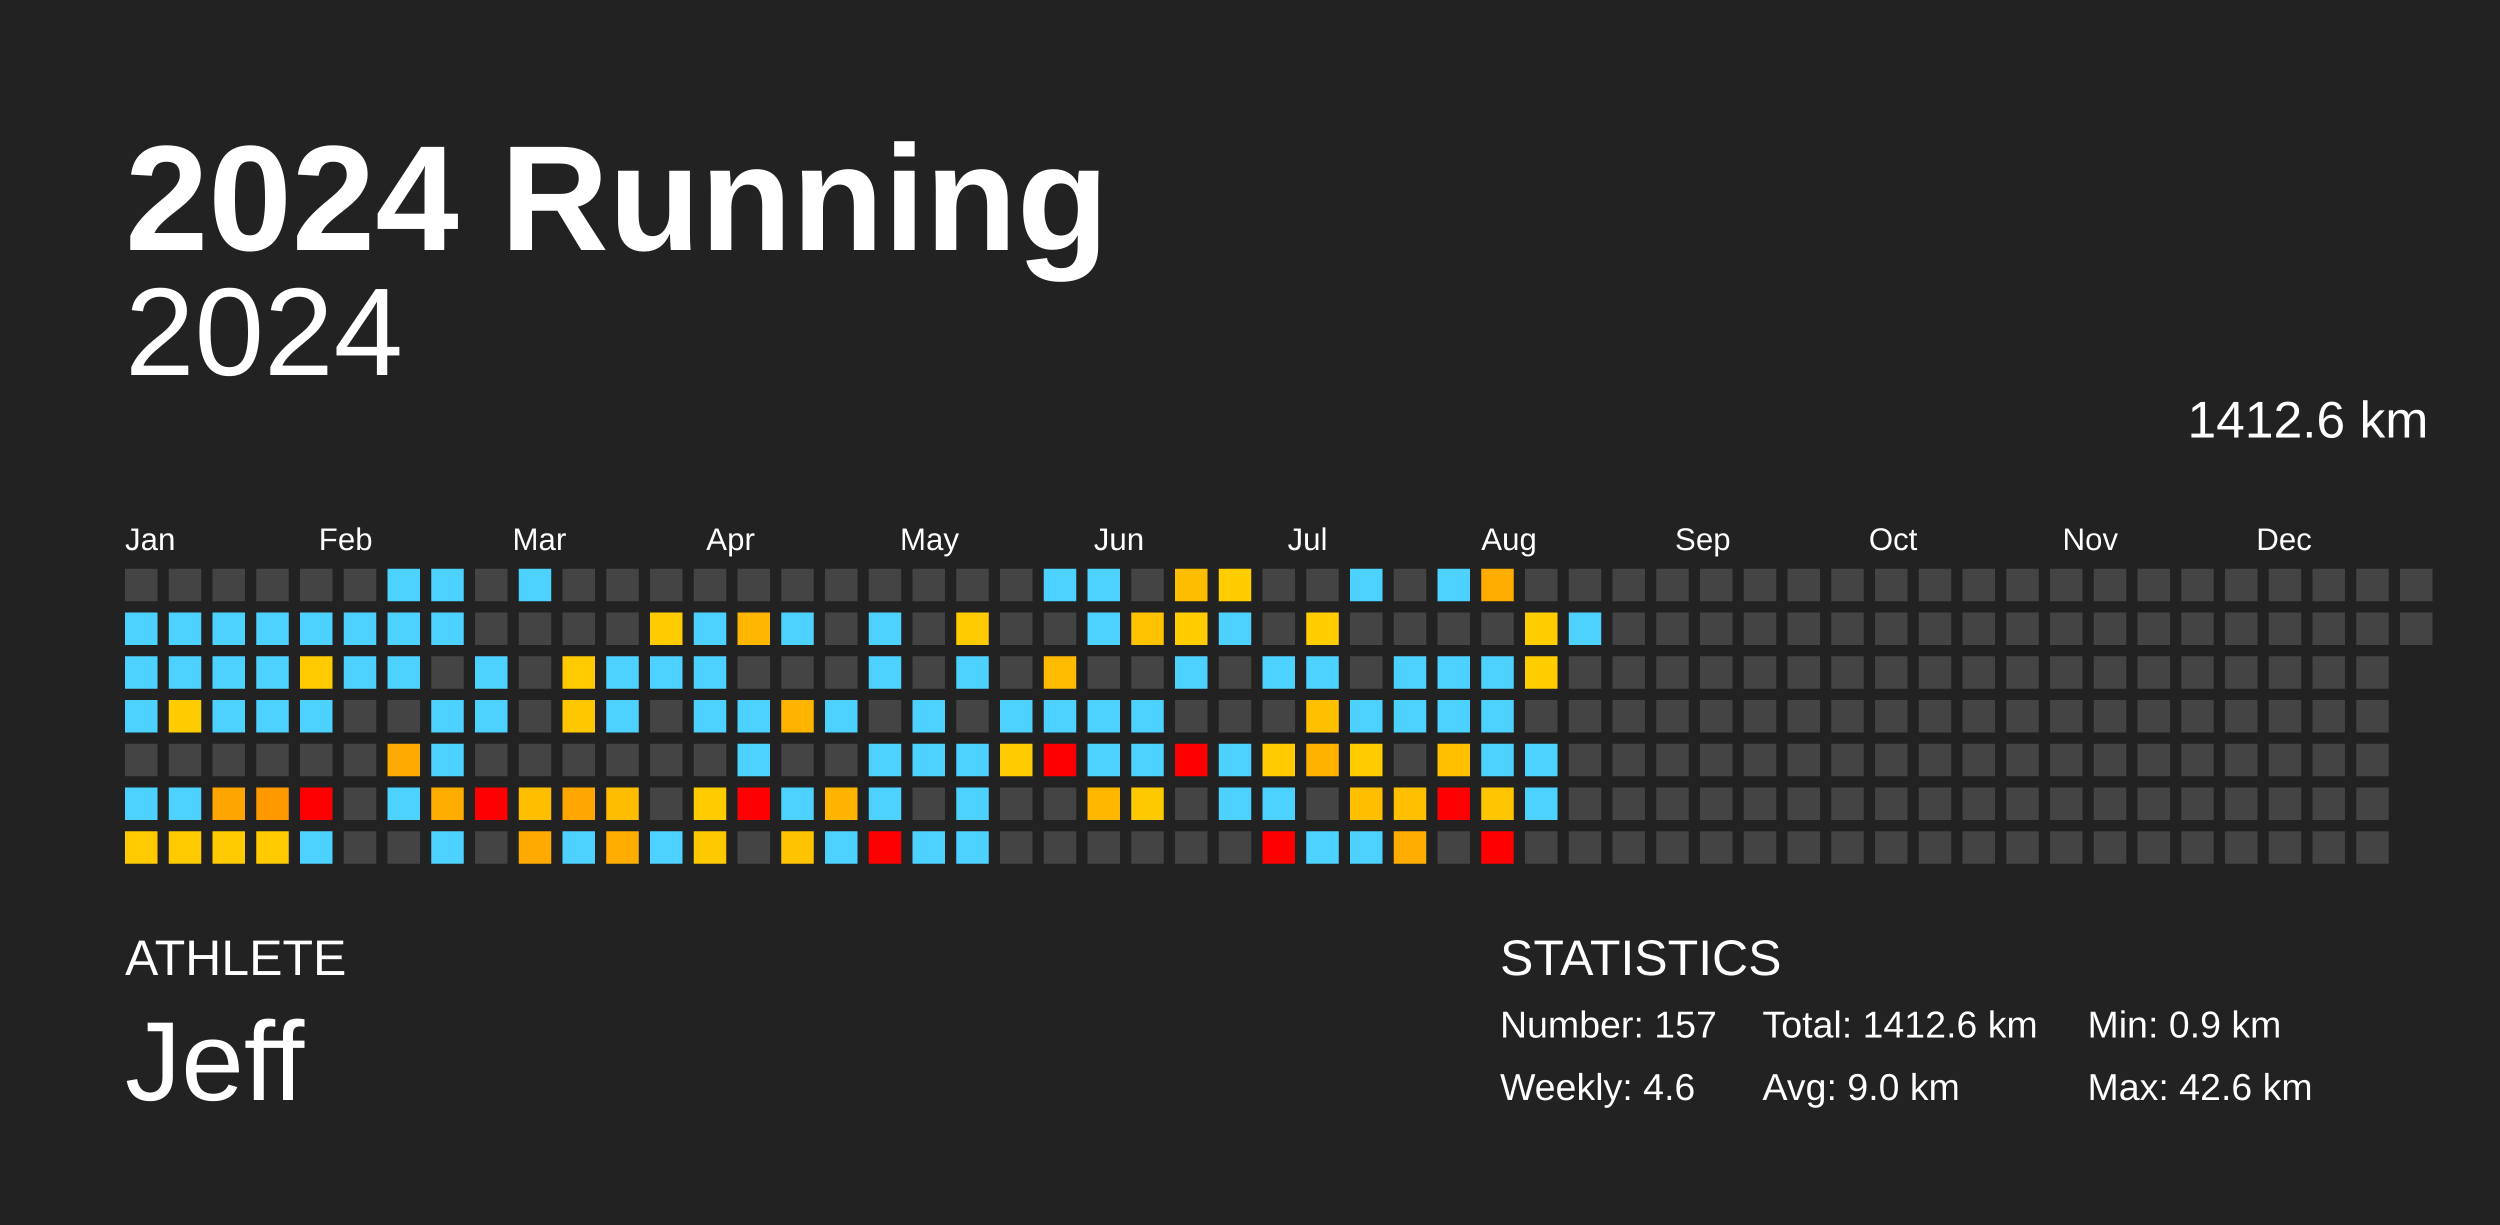
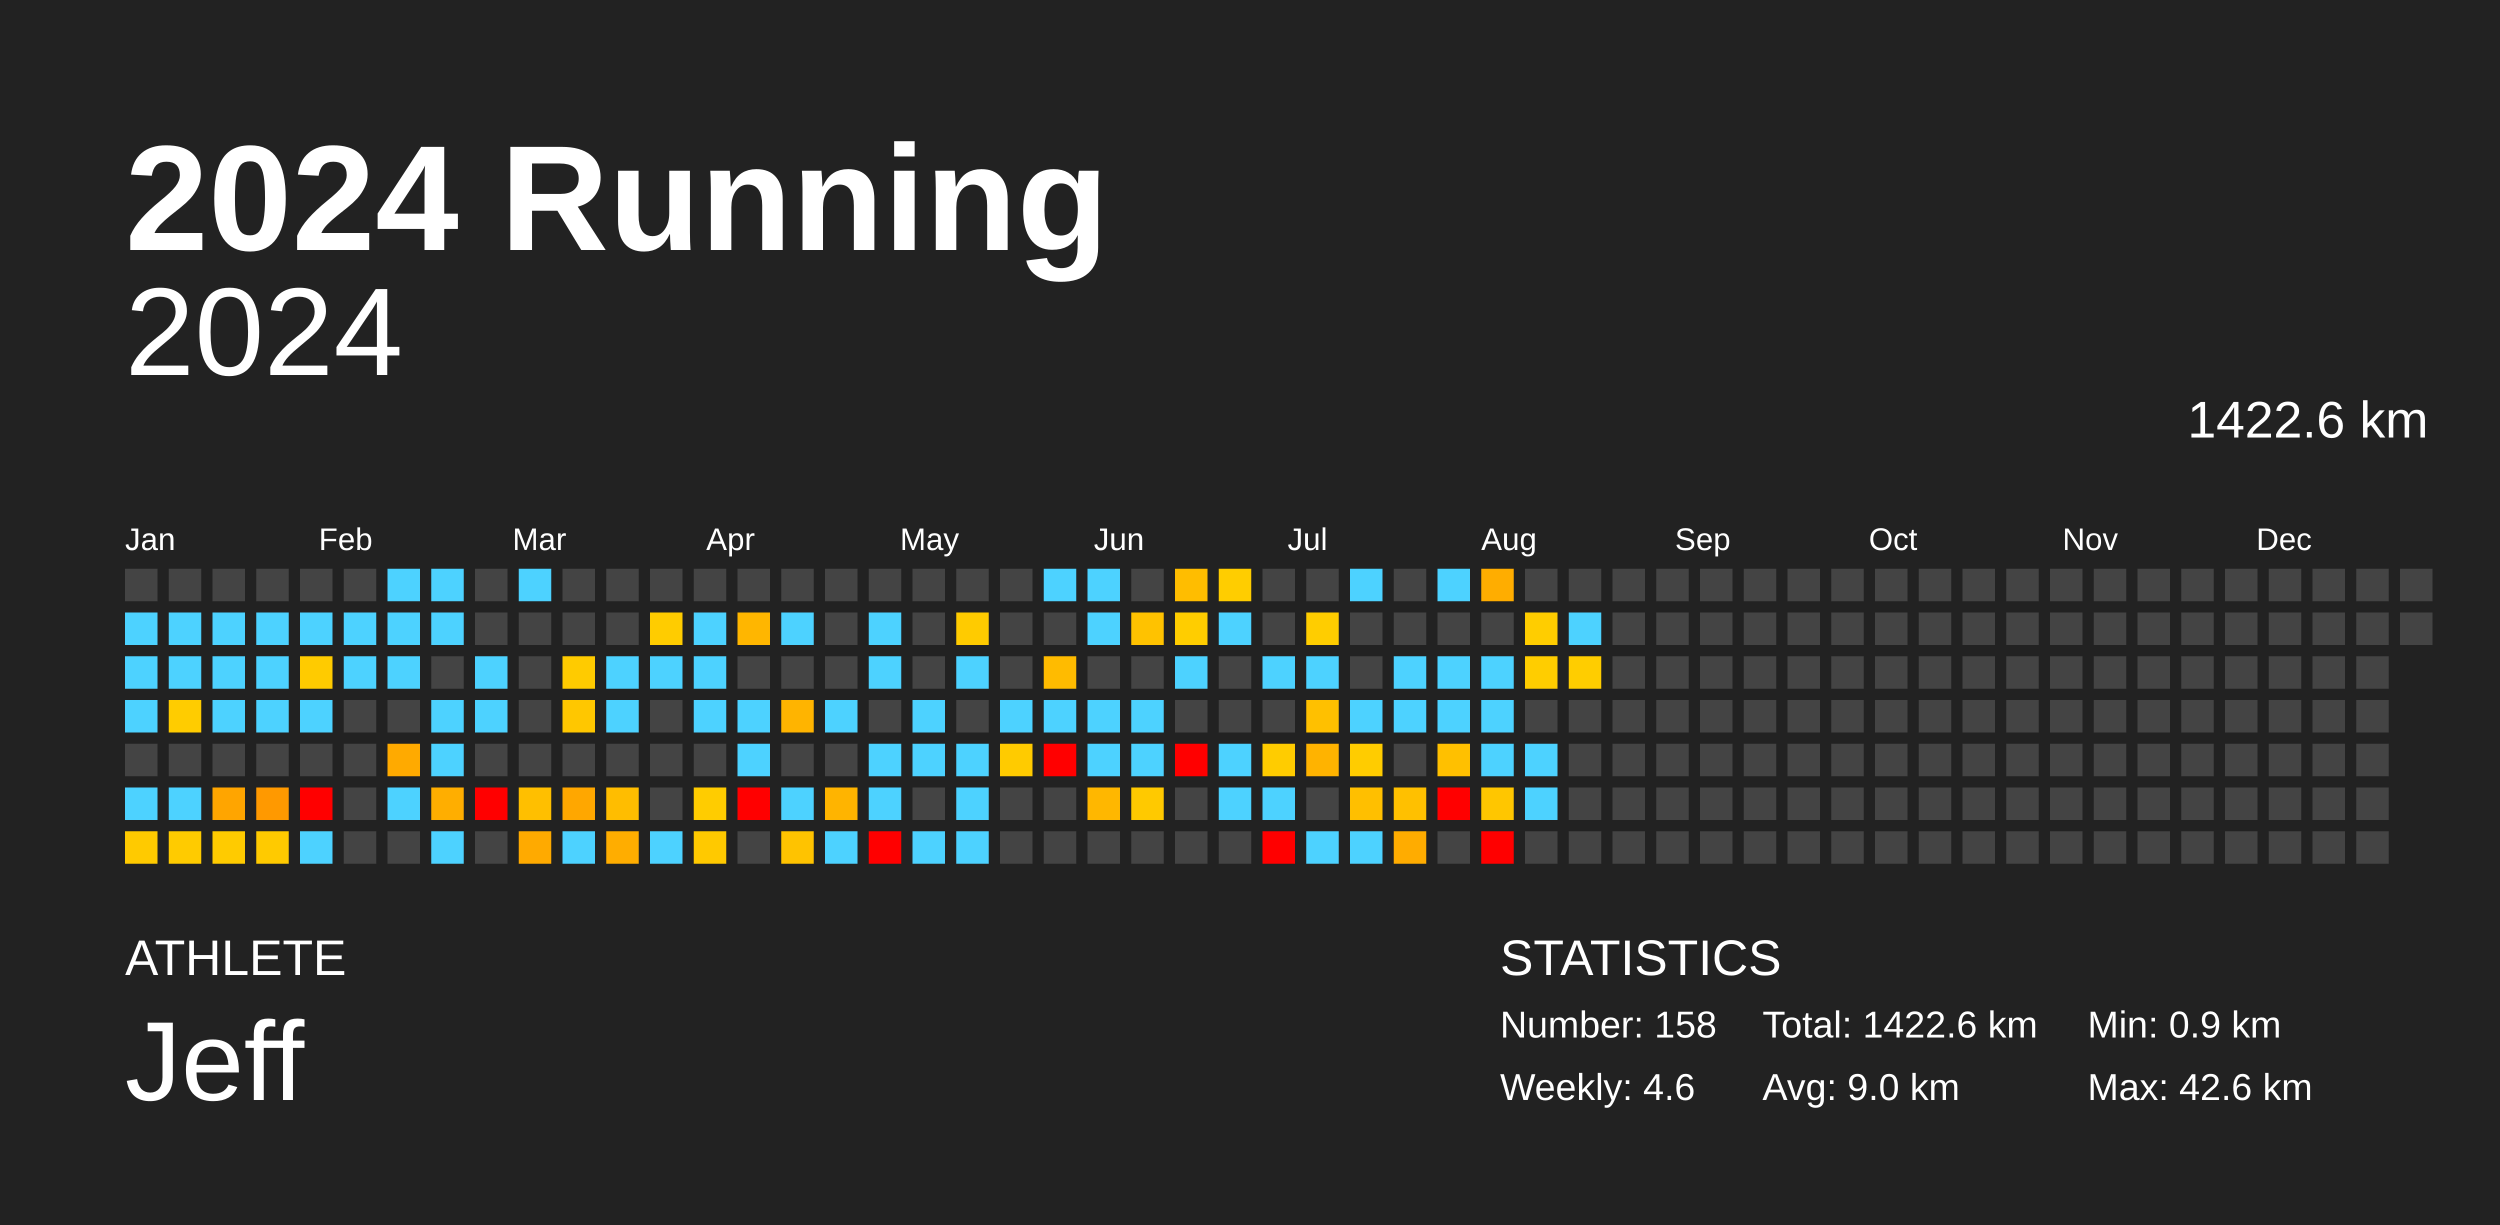
<svg xmlns="http://www.w3.org/2000/svg" baseProfile="full" height="98mm" version="1.1" viewBox="0,0,200,98" width="200mm">
  <defs />
  <rect fill="#222222" height="98" width="200" x="0" y="0" />
  <text fill="#FFFFFF" style="font-size:12px; font-family:Arial; font-weight:bold;" x="10" y="20">2024 Running</text>
  <text fill="#FFFFFF" style="font-size:4px; font-family:Arial" x="10" y="78">ATHLETE</text>
  <text fill="#FFFFFF" style="font-size:9px; font-family:Arial" x="10" y="88">Jeff</text>
  <text fill="#FFFFFF" style="font-size:4px; font-family:Arial" x="120" y="78">STATISTICS</text>
-   <text fill="#FFFFFF" style="font-size:3px; font-family:Arial" x="120" y="83">Number: 157</text>
+   <text fill="#FFFFFF" style="font-size:3px; font-family:Arial" x="120" y="83">Number: 158</text>
  <text fill="#FFFFFF" style="font-size:3px; font-family:Arial" x="120" y="88">Weekly: 4.6</text>
-   <text fill="#FFFFFF" style="font-size:3px; font-family:Arial" x="141" y="83">Total: 1412.6 km</text>
+   <text fill="#FFFFFF" style="font-size:3px; font-family:Arial" x="141" y="83">Total: 1422.6 km</text>
  <text fill="#FFFFFF" style="font-size:3px; font-family:Arial" x="141" y="88">Avg: 9.0 km</text>
  <text fill="#FFFFFF" style="font-size:3px; font-family:Arial" x="167" y="83">Min: 0.9 km</text>
  <text fill="#FFFFFF" style="font-size:3px; font-family:Arial" x="167" y="88">Max: 42.6 km</text>
  <text alignment-baseline="hanging" fill="#FFFFFF" style="font-size:10.0px; font-family:Arial;" x="10" y="30">2024</text>
-   <text alignment-baseline="hanging" fill="#FFFFFF" style="font-size:4.125px; font-family:Arial;" x="175" y="35">1412.6 km</text>
+   <text alignment-baseline="hanging" fill="#FFFFFF" style="font-size:4.125px; font-family:Arial;" x="175" y="35">1422.6 km</text>
  <text fill="#FFFFFF" style="font-size:2.5px; font-family:Arial" x="10.0" y="44">Jan</text>
  <text fill="#FFFFFF" style="font-size:2.5px; font-family:Arial" x="25.5" y="44">Feb</text>
  <text fill="#FFFFFF" style="font-size:2.5px; font-family:Arial" x="41.0" y="44">Mar</text>
  <text fill="#FFFFFF" style="font-size:2.5px; font-family:Arial" x="56.5" y="44">Apr</text>
  <text fill="#FFFFFF" style="font-size:2.5px; font-family:Arial" x="72.0" y="44">May</text>
  <text fill="#FFFFFF" style="font-size:2.5px; font-family:Arial" x="87.5" y="44">Jun</text>
  <text fill="#FFFFFF" style="font-size:2.5px; font-family:Arial" x="103.0" y="44">Jul</text>
  <text fill="#FFFFFF" style="font-size:2.5px; font-family:Arial" x="118.5" y="44">Aug</text>
  <text fill="#FFFFFF" style="font-size:2.5px; font-family:Arial" x="134.0" y="44">Sep</text>
  <text fill="#FFFFFF" style="font-size:2.5px; font-family:Arial" x="149.5" y="44">Oct</text>
  <text fill="#FFFFFF" style="font-size:2.5px; font-family:Arial" x="165.0" y="44">Nov</text>
  <text fill="#FFFFFF" style="font-size:2.5px; font-family:Arial" x="180.5" y="44">Dec</text>
  <rect fill="#444444" height="2.6" width="2.6" x="10.0" y="45.5" />
  <rect fill="#4dd2ff" height="2.6" width="2.6" x="10.0" y="49.0" />
  <rect fill="#4dd2ff" height="2.6" width="2.6" x="10.0" y="52.5" />
  <rect fill="#4dd2ff" height="2.6" width="2.6" x="10.0" y="56.0" />
  <rect fill="#444444" height="2.6" width="2.6" x="10.0" y="59.5" />
  <rect fill="#4dd2ff" height="2.6" width="2.6" x="10.0" y="63.0" />
  <rect fill="#ffca00" height="2.6" width="2.6" x="10.0" y="66.5" />
  <rect fill="#444444" height="2.6" width="2.6" x="13.5" y="45.5" />
  <rect fill="#4dd2ff" height="2.6" width="2.6" x="13.5" y="49.0" />
  <rect fill="#4dd2ff" height="2.6" width="2.6" x="13.5" y="52.5" />
  <rect fill="#ffcc00" height="2.6" width="2.6" x="13.5" y="56.0" />
  <rect fill="#444444" height="2.6" width="2.6" x="13.5" y="59.5" />
  <rect fill="#4dd2ff" height="2.6" width="2.6" x="13.5" y="63.0" />
  <rect fill="#ffcb00" height="2.6" width="2.6" x="13.5" y="66.5" />
  <rect fill="#444444" height="2.6" width="2.6" x="17.0" y="45.5" />
  <rect fill="#4dd2ff" height="2.6" width="2.6" x="17.0" y="49.0" />
  <rect fill="#4dd2ff" height="2.6" width="2.6" x="17.0" y="52.5" />
  <rect fill="#4dd2ff" height="2.6" width="2.6" x="17.0" y="56.0" />
  <rect fill="#444444" height="2.6" width="2.6" x="17.0" y="59.5" />
  <rect fill="#ffa500" height="2.6" width="2.6" x="17.0" y="63.0" />
  <rect fill="#ffcb00" height="2.6" width="2.6" x="17.0" y="66.5" />
  <rect fill="#444444" height="2.6" width="2.6" x="20.5" y="45.5" />
  <rect fill="#4dd2ff" height="2.6" width="2.6" x="20.5" y="49.0" />
  <rect fill="#4dd2ff" height="2.6" width="2.6" x="20.5" y="52.5" />
  <rect fill="#4dd2ff" height="2.6" width="2.6" x="20.5" y="56.0" />
  <rect fill="#444444" height="2.6" width="2.6" x="20.5" y="59.5" />
  <rect fill="#ff9900" height="2.6" width="2.6" x="20.5" y="63.0" />
  <rect fill="#ffca00" height="2.6" width="2.6" x="20.5" y="66.5" />
  <rect fill="#444444" height="2.6" width="2.6" x="24.0" y="45.5" />
  <rect fill="#4dd2ff" height="2.6" width="2.6" x="24.0" y="49.0" />
  <rect fill="#ffcb00" height="2.6" width="2.6" x="24.0" y="52.5" />
  <rect fill="#4dd2ff" height="2.6" width="2.6" x="24.0" y="56.0" />
  <rect fill="#444444" height="2.6" width="2.6" x="24.0" y="59.5" />
  <rect fill="red" height="2.6" width="2.6" x="24.0" y="63.0" />
  <rect fill="#4dd2ff" height="2.6" width="2.6" x="24.0" y="66.5" />
  <rect fill="#444444" height="2.6" width="2.6" x="27.5" y="45.5" />
  <rect fill="#4dd2ff" height="2.6" width="2.6" x="27.5" y="49.0" />
  <rect fill="#4dd2ff" height="2.6" width="2.6" x="27.5" y="52.5" />
  <rect fill="#444444" height="2.6" width="2.6" x="27.5" y="56.0" />
  <rect fill="#444444" height="2.6" width="2.6" x="27.5" y="59.5" />
  <rect fill="#444444" height="2.6" width="2.6" x="27.5" y="63.0" />
  <rect fill="#444444" height="2.6" width="2.6" x="27.5" y="66.5" />
  <rect fill="#4dd2ff" height="2.6" width="2.6" x="31.0" y="45.5" />
  <rect fill="#4dd2ff" height="2.6" width="2.6" x="31.0" y="49.0" />
  <rect fill="#4dd2ff" height="2.6" width="2.6" x="31.0" y="52.5" />
  <rect fill="#444444" height="2.6" width="2.6" x="31.0" y="56.0" />
  <rect fill="#ffaa00" height="2.6" width="2.6" x="31.0" y="59.5" />
  <rect fill="#4dd2ff" height="2.6" width="2.6" x="31.0" y="63.0" />
  <rect fill="#444444" height="2.6" width="2.6" x="31.0" y="66.5" />
  <rect fill="#4dd2ff" height="2.6" width="2.6" x="34.5" y="45.5" />
  <rect fill="#4dd2ff" height="2.6" width="2.6" x="34.5" y="49.0" />
  <rect fill="#444444" height="2.6" width="2.6" x="34.5" y="52.5" />
  <rect fill="#4dd2ff" height="2.6" width="2.6" x="34.5" y="56.0" />
  <rect fill="#4dd2ff" height="2.6" width="2.6" x="34.5" y="59.5" />
  <rect fill="#ffae00" height="2.6" width="2.6" x="34.5" y="63.0" />
  <rect fill="#4dd2ff" height="2.6" width="2.6" x="34.5" y="66.5" />
  <rect fill="#444444" height="2.6" width="2.6" x="38.0" y="45.5" />
  <rect fill="#444444" height="2.6" width="2.6" x="38.0" y="49.0" />
  <rect fill="#4dd2ff" height="2.6" width="2.6" x="38.0" y="52.5" />
  <rect fill="#4dd2ff" height="2.6" width="2.6" x="38.0" y="56.0" />
  <rect fill="#444444" height="2.6" width="2.6" x="38.0" y="59.5" />
  <rect fill="red" height="2.6" width="2.6" x="38.0" y="63.0" />
  <rect fill="#444444" height="2.6" width="2.6" x="38.0" y="66.5" />
  <rect fill="#4dd2ff" height="2.6" width="2.6" x="41.5" y="45.5" />
  <rect fill="#444444" height="2.6" width="2.6" x="41.5" y="49.0" />
  <rect fill="#444444" height="2.6" width="2.6" x="41.5" y="52.5" />
  <rect fill="#444444" height="2.6" width="2.6" x="41.5" y="56.0" />
  <rect fill="#444444" height="2.6" width="2.6" x="41.5" y="59.5" />
  <rect fill="#ffbf00" height="2.6" width="2.6" x="41.5" y="63.0" />
  <rect fill="#ffaa00" height="2.6" width="2.6" x="41.5" y="66.5" />
  <rect fill="#444444" height="2.6" width="2.6" x="45.0" y="45.5" />
  <rect fill="#444444" height="2.6" width="2.6" x="45.0" y="49.0" />
  <rect fill="#ffcb00" height="2.6" width="2.6" x="45.0" y="52.5" />
  <rect fill="#ffc700" height="2.6" width="2.6" x="45.0" y="56.0" />
  <rect fill="#444444" height="2.6" width="2.6" x="45.0" y="59.5" />
  <rect fill="#ffa700" height="2.6" width="2.6" x="45.0" y="63.0" />
  <rect fill="#4dd2ff" height="2.6" width="2.6" x="45.0" y="66.5" />
  <rect fill="#444444" height="2.6" width="2.6" x="48.5" y="45.5" />
  <rect fill="#444444" height="2.6" width="2.6" x="48.5" y="49.0" />
  <rect fill="#4dd2ff" height="2.6" width="2.6" x="48.5" y="52.5" />
  <rect fill="#4dd2ff" height="2.6" width="2.6" x="48.5" y="56.0" />
  <rect fill="#444444" height="2.6" width="2.6" x="48.5" y="59.5" />
  <rect fill="#ffbd00" height="2.6" width="2.6" x="48.5" y="63.0" />
  <rect fill="#ffad00" height="2.6" width="2.6" x="48.5" y="66.5" />
  <rect fill="#444444" height="2.6" width="2.6" x="52.0" y="45.5" />
  <rect fill="#ffcc00" height="2.6" width="2.6" x="52.0" y="49.0" />
  <rect fill="#4dd2ff" height="2.6" width="2.6" x="52.0" y="52.5" />
  <rect fill="#444444" height="2.6" width="2.6" x="52.0" y="56.0" />
  <rect fill="#444444" height="2.6" width="2.6" x="52.0" y="59.5" />
  <rect fill="#444444" height="2.6" width="2.6" x="52.0" y="63.0" />
  <rect fill="#4dd2ff" height="2.6" width="2.6" x="52.0" y="66.5" />
  <rect fill="#444444" height="2.6" width="2.6" x="55.5" y="45.5" />
  <rect fill="#4dd2ff" height="2.6" width="2.6" x="55.5" y="49.0" />
  <rect fill="#4dd2ff" height="2.6" width="2.6" x="55.5" y="52.5" />
  <rect fill="#4dd2ff" height="2.6" width="2.6" x="55.5" y="56.0" />
  <rect fill="#444444" height="2.6" width="2.6" x="55.5" y="59.5" />
  <rect fill="#ffcc00" height="2.6" width="2.6" x="55.5" y="63.0" />
  <rect fill="#ffc900" height="2.6" width="2.6" x="55.5" y="66.5" />
  <rect fill="#444444" height="2.6" width="2.6" x="59.0" y="45.5" />
  <rect fill="#ffb600" height="2.6" width="2.6" x="59.0" y="49.0" />
  <rect fill="#444444" height="2.6" width="2.6" x="59.0" y="52.5" />
  <rect fill="#4dd2ff" height="2.6" width="2.6" x="59.0" y="56.0" />
  <rect fill="#4dd2ff" height="2.6" width="2.6" x="59.0" y="59.5" />
  <rect fill="red" height="2.6" width="2.6" x="59.0" y="63.0" />
  <rect fill="#444444" height="2.6" width="2.6" x="59.0" y="66.5" />
  <rect fill="#444444" height="2.6" width="2.6" x="62.5" y="45.5" />
  <rect fill="#4dd2ff" height="2.6" width="2.6" x="62.5" y="49.0" />
  <rect fill="#444444" height="2.6" width="2.6" x="62.5" y="52.5" />
  <rect fill="#ffb400" height="2.6" width="2.6" x="62.5" y="56.0" />
  <rect fill="#444444" height="2.6" width="2.6" x="62.5" y="59.5" />
  <rect fill="#4dd2ff" height="2.6" width="2.6" x="62.5" y="63.0" />
  <rect fill="#ffc300" height="2.6" width="2.6" x="62.5" y="66.5" />
  <rect fill="#444444" height="2.6" width="2.6" x="66.0" y="45.5" />
  <rect fill="#444444" height="2.6" width="2.6" x="66.0" y="49.0" />
  <rect fill="#444444" height="2.6" width="2.6" x="66.0" y="52.5" />
  <rect fill="#4dd2ff" height="2.6" width="2.6" x="66.0" y="56.0" />
  <rect fill="#444444" height="2.6" width="2.6" x="66.0" y="59.5" />
  <rect fill="#ffb400" height="2.6" width="2.6" x="66.0" y="63.0" />
  <rect fill="#4dd2ff" height="2.6" width="2.6" x="66.0" y="66.5" />
  <rect fill="#444444" height="2.6" width="2.6" x="69.5" y="45.5" />
  <rect fill="#4dd2ff" height="2.6" width="2.6" x="69.5" y="49.0" />
  <rect fill="#4dd2ff" height="2.6" width="2.6" x="69.5" y="52.5" />
  <rect fill="#444444" height="2.6" width="2.6" x="69.5" y="56.0" />
  <rect fill="#4dd2ff" height="2.6" width="2.6" x="69.5" y="59.5" />
  <rect fill="#4dd2ff" height="2.6" width="2.6" x="69.5" y="63.0" />
  <rect fill="red" height="2.6" width="2.6" x="69.5" y="66.5" />
  <rect fill="#444444" height="2.6" width="2.6" x="73.0" y="45.5" />
  <rect fill="#444444" height="2.6" width="2.6" x="73.0" y="49.0" />
  <rect fill="#444444" height="2.6" width="2.6" x="73.0" y="52.5" />
  <rect fill="#4dd2ff" height="2.6" width="2.6" x="73.0" y="56.0" />
  <rect fill="#4dd2ff" height="2.6" width="2.6" x="73.0" y="59.5" />
  <rect fill="#444444" height="2.6" width="2.6" x="73.0" y="63.0" />
  <rect fill="#4dd2ff" height="2.6" width="2.6" x="73.0" y="66.5" />
  <rect fill="#444444" height="2.6" width="2.6" x="76.5" y="45.5" />
  <rect fill="#ffcb00" height="2.6" width="2.6" x="76.5" y="49.0" />
  <rect fill="#4dd2ff" height="2.6" width="2.6" x="76.5" y="52.5" />
  <rect fill="#444444" height="2.6" width="2.6" x="76.5" y="56.0" />
  <rect fill="#4dd2ff" height="2.6" width="2.6" x="76.5" y="59.5" />
  <rect fill="#4dd2ff" height="2.6" width="2.6" x="76.5" y="63.0" />
  <rect fill="#4dd2ff" height="2.6" width="2.6" x="76.5" y="66.5" />
  <rect fill="#444444" height="2.6" width="2.6" x="80.0" y="45.5" />
  <rect fill="#444444" height="2.6" width="2.6" x="80.0" y="49.0" />
  <rect fill="#444444" height="2.6" width="2.6" x="80.0" y="52.5" />
  <rect fill="#4dd2ff" height="2.6" width="2.6" x="80.0" y="56.0" />
  <rect fill="#ffcb00" height="2.6" width="2.6" x="80.0" y="59.5" />
  <rect fill="#444444" height="2.6" width="2.6" x="80.0" y="63.0" />
  <rect fill="#444444" height="2.6" width="2.6" x="80.0" y="66.5" />
  <rect fill="#4dd2ff" height="2.6" width="2.6" x="83.5" y="45.5" />
  <rect fill="#444444" height="2.6" width="2.6" x="83.5" y="49.0" />
  <rect fill="#ffbb00" height="2.6" width="2.6" x="83.5" y="52.5" />
  <rect fill="#4dd2ff" height="2.6" width="2.6" x="83.5" y="56.0" />
  <rect fill="red" height="2.6" width="2.6" x="83.5" y="59.5" />
  <rect fill="#444444" height="2.6" width="2.6" x="83.5" y="63.0" />
  <rect fill="#444444" height="2.6" width="2.6" x="83.5" y="66.5" />
  <rect fill="#4dd2ff" height="2.6" width="2.6" x="87.0" y="45.5" />
  <rect fill="#4dd2ff" height="2.6" width="2.6" x="87.0" y="49.0" />
  <rect fill="#444444" height="2.6" width="2.6" x="87.0" y="52.5" />
  <rect fill="#4dd2ff" height="2.6" width="2.6" x="87.0" y="56.0" />
  <rect fill="#4dd2ff" height="2.6" width="2.6" x="87.0" y="59.5" />
  <rect fill="#ffb700" height="2.6" width="2.6" x="87.0" y="63.0" />
  <rect fill="#444444" height="2.6" width="2.6" x="87.0" y="66.5" />
  <rect fill="#444444" height="2.6" width="2.6" x="90.5" y="45.5" />
  <rect fill="#ffc200" height="2.6" width="2.6" x="90.5" y="49.0" />
  <rect fill="#444444" height="2.6" width="2.6" x="90.5" y="52.5" />
  <rect fill="#4dd2ff" height="2.6" width="2.6" x="90.5" y="56.0" />
  <rect fill="#4dd2ff" height="2.6" width="2.6" x="90.5" y="59.5" />
  <rect fill="#ffc900" height="2.6" width="2.6" x="90.5" y="63.0" />
  <rect fill="#444444" height="2.6" width="2.6" x="90.5" y="66.5" />
  <rect fill="#ffbd00" height="2.6" width="2.6" x="94.0" y="45.5" />
  <rect fill="#ffcd00" height="2.6" width="2.6" x="94.0" y="49.0" />
  <rect fill="#4dd2ff" height="2.6" width="2.6" x="94.0" y="52.5" />
  <rect fill="#444444" height="2.6" width="2.6" x="94.0" y="56.0" />
  <rect fill="red" height="2.6" width="2.6" x="94.0" y="59.5" />
  <rect fill="#444444" height="2.6" width="2.6" x="94.0" y="63.0" />
  <rect fill="#444444" height="2.6" width="2.6" x="94.0" y="66.5" />
  <rect fill="#ffcd00" height="2.6" width="2.6" x="97.5" y="45.5" />
  <rect fill="#4dd2ff" height="2.6" width="2.6" x="97.5" y="49.0" />
  <rect fill="#444444" height="2.6" width="2.6" x="97.5" y="52.5" />
  <rect fill="#444444" height="2.6" width="2.6" x="97.5" y="56.0" />
  <rect fill="#4dd2ff" height="2.6" width="2.6" x="97.5" y="59.5" />
  <rect fill="#4dd2ff" height="2.6" width="2.6" x="97.5" y="63.0" />
  <rect fill="#444444" height="2.6" width="2.6" x="97.5" y="66.5" />
  <rect fill="#444444" height="2.6" width="2.6" x="101.0" y="45.5" />
  <rect fill="#444444" height="2.6" width="2.6" x="101.0" y="49.0" />
  <rect fill="#4dd2ff" height="2.6" width="2.6" x="101.0" y="52.5" />
  <rect fill="#444444" height="2.6" width="2.6" x="101.0" y="56.0" />
  <rect fill="#ffcc00" height="2.6" width="2.6" x="101.0" y="59.5" />
  <rect fill="#4dd2ff" height="2.6" width="2.6" x="101.0" y="63.0" />
  <rect fill="red" height="2.6" width="2.6" x="101.0" y="66.5" />
  <rect fill="#444444" height="2.6" width="2.6" x="104.5" y="45.5" />
  <rect fill="#ffcd00" height="2.6" width="2.6" x="104.5" y="49.0" />
  <rect fill="#4dd2ff" height="2.6" width="2.6" x="104.5" y="52.5" />
  <rect fill="#ffc000" height="2.6" width="2.6" x="104.5" y="56.0" />
  <rect fill="#ffb300" height="2.6" width="2.6" x="104.5" y="59.5" />
  <rect fill="#444444" height="2.6" width="2.6" x="104.5" y="63.0" />
  <rect fill="#4dd2ff" height="2.6" width="2.6" x="104.5" y="66.5" />
  <rect fill="#4dd2ff" height="2.6" width="2.6" x="108.0" y="45.5" />
  <rect fill="#444444" height="2.6" width="2.6" x="108.0" y="49.0" />
  <rect fill="#444444" height="2.6" width="2.6" x="108.0" y="52.5" />
  <rect fill="#4dd2ff" height="2.6" width="2.6" x="108.0" y="56.0" />
  <rect fill="#ffcc00" height="2.6" width="2.6" x="108.0" y="59.5" />
  <rect fill="#ffbf00" height="2.6" width="2.6" x="108.0" y="63.0" />
  <rect fill="#4dd2ff" height="2.6" width="2.6" x="108.0" y="66.5" />
  <rect fill="#444444" height="2.6" width="2.6" x="111.5" y="45.5" />
  <rect fill="#444444" height="2.6" width="2.6" x="111.5" y="49.0" />
  <rect fill="#4dd2ff" height="2.6" width="2.6" x="111.5" y="52.5" />
  <rect fill="#4dd2ff" height="2.6" width="2.6" x="111.5" y="56.0" />
  <rect fill="#444444" height="2.6" width="2.6" x="111.5" y="59.5" />
  <rect fill="#ffc000" height="2.6" width="2.6" x="111.5" y="63.0" />
  <rect fill="#ffac00" height="2.6" width="2.6" x="111.5" y="66.5" />
  <rect fill="#4dd2ff" height="2.6" width="2.6" x="115.0" y="45.5" />
  <rect fill="#444444" height="2.6" width="2.6" x="115.0" y="49.0" />
  <rect fill="#4dd2ff" height="2.6" width="2.6" x="115.0" y="52.5" />
  <rect fill="#4dd2ff" height="2.6" width="2.6" x="115.0" y="56.0" />
  <rect fill="#ffc000" height="2.6" width="2.6" x="115.0" y="59.5" />
  <rect fill="red" height="2.6" width="2.6" x="115.0" y="63.0" />
  <rect fill="#444444" height="2.6" width="2.6" x="115.0" y="66.5" />
  <rect fill="#ffad00" height="2.6" width="2.6" x="118.5" y="45.5" />
  <rect fill="#444444" height="2.6" width="2.6" x="118.5" y="49.0" />
  <rect fill="#4dd2ff" height="2.6" width="2.6" x="118.5" y="52.5" />
  <rect fill="#4dd2ff" height="2.6" width="2.6" x="118.5" y="56.0" />
  <rect fill="#4dd2ff" height="2.6" width="2.6" x="118.5" y="59.5" />
  <rect fill="#ffc600" height="2.6" width="2.6" x="118.5" y="63.0" />
  <rect fill="red" height="2.6" width="2.6" x="118.5" y="66.5" />
  <rect fill="#444444" height="2.6" width="2.6" x="122.0" y="45.5" />
  <rect fill="#ffcd00" height="2.6" width="2.6" x="122.0" y="49.0" />
  <rect fill="#ffcd00" height="2.6" width="2.6" x="122.0" y="52.5" />
  <rect fill="#444444" height="2.6" width="2.6" x="122.0" y="56.0" />
  <rect fill="#4dd2ff" height="2.6" width="2.6" x="122.0" y="59.5" />
  <rect fill="#4dd2ff" height="2.6" width="2.6" x="122.0" y="63.0" />
  <rect fill="#444444" height="2.6" width="2.6" x="122.0" y="66.5" />
  <rect fill="#444444" height="2.6" width="2.6" x="125.5" y="45.5" />
  <rect fill="#4dd2ff" height="2.6" width="2.6" x="125.5" y="49.0" />
-   <rect fill="#444444" height="2.6" width="2.6" x="125.5" y="52.5" />
+   <rect fill="#ffcd00" height="2.6" width="2.6" x="125.5" y="52.5" />
  <rect fill="#444444" height="2.6" width="2.6" x="125.5" y="56.0" />
  <rect fill="#444444" height="2.6" width="2.6" x="125.5" y="59.5" />
  <rect fill="#444444" height="2.6" width="2.6" x="125.5" y="63.0" />
  <rect fill="#444444" height="2.6" width="2.6" x="125.5" y="66.5" />
  <rect fill="#444444" height="2.6" width="2.6" x="129.0" y="45.5" />
  <rect fill="#444444" height="2.6" width="2.6" x="129.0" y="49.0" />
  <rect fill="#444444" height="2.6" width="2.6" x="129.0" y="52.5" />
  <rect fill="#444444" height="2.6" width="2.6" x="129.0" y="56.0" />
  <rect fill="#444444" height="2.6" width="2.6" x="129.0" y="59.5" />
  <rect fill="#444444" height="2.6" width="2.6" x="129.0" y="63.0" />
  <rect fill="#444444" height="2.6" width="2.6" x="129.0" y="66.5" />
  <rect fill="#444444" height="2.6" width="2.6" x="132.5" y="45.5" />
  <rect fill="#444444" height="2.6" width="2.6" x="132.5" y="49.0" />
  <rect fill="#444444" height="2.6" width="2.6" x="132.5" y="52.5" />
  <rect fill="#444444" height="2.6" width="2.6" x="132.5" y="56.0" />
  <rect fill="#444444" height="2.6" width="2.6" x="132.5" y="59.5" />
  <rect fill="#444444" height="2.6" width="2.6" x="132.5" y="63.0" />
  <rect fill="#444444" height="2.6" width="2.6" x="132.5" y="66.5" />
  <rect fill="#444444" height="2.6" width="2.6" x="136.0" y="45.5" />
  <rect fill="#444444" height="2.6" width="2.6" x="136.0" y="49.0" />
  <rect fill="#444444" height="2.6" width="2.6" x="136.0" y="52.5" />
  <rect fill="#444444" height="2.6" width="2.6" x="136.0" y="56.0" />
  <rect fill="#444444" height="2.6" width="2.6" x="136.0" y="59.5" />
  <rect fill="#444444" height="2.6" width="2.6" x="136.0" y="63.0" />
  <rect fill="#444444" height="2.6" width="2.6" x="136.0" y="66.5" />
  <rect fill="#444444" height="2.6" width="2.6" x="139.5" y="45.5" />
  <rect fill="#444444" height="2.6" width="2.6" x="139.5" y="49.0" />
  <rect fill="#444444" height="2.6" width="2.6" x="139.5" y="52.5" />
  <rect fill="#444444" height="2.6" width="2.6" x="139.5" y="56.0" />
  <rect fill="#444444" height="2.6" width="2.6" x="139.5" y="59.5" />
  <rect fill="#444444" height="2.6" width="2.6" x="139.5" y="63.0" />
  <rect fill="#444444" height="2.6" width="2.6" x="139.5" y="66.5" />
  <rect fill="#444444" height="2.6" width="2.6" x="143.0" y="45.5" />
  <rect fill="#444444" height="2.6" width="2.6" x="143.0" y="49.0" />
  <rect fill="#444444" height="2.6" width="2.6" x="143.0" y="52.5" />
  <rect fill="#444444" height="2.6" width="2.6" x="143.0" y="56.0" />
  <rect fill="#444444" height="2.6" width="2.6" x="143.0" y="59.5" />
  <rect fill="#444444" height="2.6" width="2.6" x="143.0" y="63.0" />
  <rect fill="#444444" height="2.6" width="2.6" x="143.0" y="66.5" />
  <rect fill="#444444" height="2.6" width="2.6" x="146.5" y="45.5" />
  <rect fill="#444444" height="2.6" width="2.6" x="146.5" y="49.0" />
  <rect fill="#444444" height="2.6" width="2.6" x="146.5" y="52.5" />
  <rect fill="#444444" height="2.6" width="2.6" x="146.5" y="56.0" />
  <rect fill="#444444" height="2.6" width="2.6" x="146.5" y="59.5" />
  <rect fill="#444444" height="2.6" width="2.6" x="146.5" y="63.0" />
  <rect fill="#444444" height="2.6" width="2.6" x="146.5" y="66.5" />
  <rect fill="#444444" height="2.6" width="2.6" x="150.0" y="45.5" />
  <rect fill="#444444" height="2.6" width="2.6" x="150.0" y="49.0" />
  <rect fill="#444444" height="2.6" width="2.6" x="150.0" y="52.5" />
  <rect fill="#444444" height="2.6" width="2.6" x="150.0" y="56.0" />
  <rect fill="#444444" height="2.6" width="2.6" x="150.0" y="59.5" />
  <rect fill="#444444" height="2.6" width="2.6" x="150.0" y="63.0" />
  <rect fill="#444444" height="2.6" width="2.6" x="150.0" y="66.5" />
  <rect fill="#444444" height="2.6" width="2.6" x="153.5" y="45.5" />
  <rect fill="#444444" height="2.6" width="2.6" x="153.5" y="49.0" />
  <rect fill="#444444" height="2.6" width="2.6" x="153.5" y="52.5" />
  <rect fill="#444444" height="2.6" width="2.6" x="153.5" y="56.0" />
  <rect fill="#444444" height="2.6" width="2.6" x="153.5" y="59.5" />
  <rect fill="#444444" height="2.6" width="2.6" x="153.5" y="63.0" />
  <rect fill="#444444" height="2.6" width="2.6" x="153.5" y="66.5" />
  <rect fill="#444444" height="2.6" width="2.6" x="157.0" y="45.5" />
  <rect fill="#444444" height="2.6" width="2.6" x="157.0" y="49.0" />
  <rect fill="#444444" height="2.6" width="2.6" x="157.0" y="52.5" />
  <rect fill="#444444" height="2.6" width="2.6" x="157.0" y="56.0" />
  <rect fill="#444444" height="2.6" width="2.6" x="157.0" y="59.5" />
  <rect fill="#444444" height="2.6" width="2.6" x="157.0" y="63.0" />
  <rect fill="#444444" height="2.6" width="2.6" x="157.0" y="66.5" />
  <rect fill="#444444" height="2.6" width="2.6" x="160.5" y="45.5" />
  <rect fill="#444444" height="2.6" width="2.6" x="160.5" y="49.0" />
  <rect fill="#444444" height="2.6" width="2.6" x="160.5" y="52.5" />
  <rect fill="#444444" height="2.6" width="2.6" x="160.5" y="56.0" />
  <rect fill="#444444" height="2.6" width="2.6" x="160.5" y="59.5" />
  <rect fill="#444444" height="2.6" width="2.6" x="160.5" y="63.0" />
  <rect fill="#444444" height="2.6" width="2.6" x="160.5" y="66.5" />
  <rect fill="#444444" height="2.6" width="2.6" x="164.0" y="45.5" />
  <rect fill="#444444" height="2.6" width="2.6" x="164.0" y="49.0" />
  <rect fill="#444444" height="2.6" width="2.6" x="164.0" y="52.5" />
  <rect fill="#444444" height="2.6" width="2.6" x="164.0" y="56.0" />
  <rect fill="#444444" height="2.6" width="2.6" x="164.0" y="59.5" />
  <rect fill="#444444" height="2.6" width="2.6" x="164.0" y="63.0" />
  <rect fill="#444444" height="2.6" width="2.6" x="164.0" y="66.5" />
  <rect fill="#444444" height="2.6" width="2.6" x="167.5" y="45.5" />
  <rect fill="#444444" height="2.6" width="2.6" x="167.5" y="49.0" />
  <rect fill="#444444" height="2.6" width="2.6" x="167.5" y="52.5" />
  <rect fill="#444444" height="2.6" width="2.6" x="167.5" y="56.0" />
  <rect fill="#444444" height="2.6" width="2.6" x="167.5" y="59.5" />
  <rect fill="#444444" height="2.6" width="2.6" x="167.5" y="63.0" />
  <rect fill="#444444" height="2.6" width="2.6" x="167.5" y="66.5" />
  <rect fill="#444444" height="2.6" width="2.6" x="171.0" y="45.5" />
  <rect fill="#444444" height="2.6" width="2.6" x="171.0" y="49.0" />
  <rect fill="#444444" height="2.6" width="2.6" x="171.0" y="52.5" />
  <rect fill="#444444" height="2.6" width="2.6" x="171.0" y="56.0" />
  <rect fill="#444444" height="2.6" width="2.6" x="171.0" y="59.5" />
  <rect fill="#444444" height="2.6" width="2.6" x="171.0" y="63.0" />
  <rect fill="#444444" height="2.6" width="2.6" x="171.0" y="66.5" />
  <rect fill="#444444" height="2.6" width="2.6" x="174.5" y="45.5" />
  <rect fill="#444444" height="2.6" width="2.6" x="174.5" y="49.0" />
  <rect fill="#444444" height="2.6" width="2.6" x="174.5" y="52.5" />
  <rect fill="#444444" height="2.6" width="2.6" x="174.5" y="56.0" />
  <rect fill="#444444" height="2.6" width="2.6" x="174.5" y="59.5" />
  <rect fill="#444444" height="2.6" width="2.6" x="174.5" y="63.0" />
  <rect fill="#444444" height="2.6" width="2.6" x="174.5" y="66.5" />
  <rect fill="#444444" height="2.6" width="2.6" x="178.0" y="45.5" />
  <rect fill="#444444" height="2.6" width="2.6" x="178.0" y="49.0" />
  <rect fill="#444444" height="2.6" width="2.6" x="178.0" y="52.5" />
  <rect fill="#444444" height="2.6" width="2.6" x="178.0" y="56.0" />
  <rect fill="#444444" height="2.6" width="2.6" x="178.0" y="59.5" />
  <rect fill="#444444" height="2.6" width="2.6" x="178.0" y="63.0" />
  <rect fill="#444444" height="2.6" width="2.6" x="178.0" y="66.5" />
  <rect fill="#444444" height="2.6" width="2.6" x="181.5" y="45.5" />
  <rect fill="#444444" height="2.6" width="2.6" x="181.5" y="49.0" />
  <rect fill="#444444" height="2.6" width="2.6" x="181.5" y="52.5" />
  <rect fill="#444444" height="2.6" width="2.6" x="181.5" y="56.0" />
  <rect fill="#444444" height="2.6" width="2.6" x="181.5" y="59.5" />
  <rect fill="#444444" height="2.6" width="2.6" x="181.5" y="63.0" />
  <rect fill="#444444" height="2.6" width="2.6" x="181.5" y="66.5" />
  <rect fill="#444444" height="2.6" width="2.6" x="185.0" y="45.5" />
  <rect fill="#444444" height="2.6" width="2.6" x="185.0" y="49.0" />
  <rect fill="#444444" height="2.6" width="2.6" x="185.0" y="52.5" />
  <rect fill="#444444" height="2.6" width="2.6" x="185.0" y="56.0" />
  <rect fill="#444444" height="2.6" width="2.6" x="185.0" y="59.5" />
  <rect fill="#444444" height="2.6" width="2.6" x="185.0" y="63.0" />
  <rect fill="#444444" height="2.6" width="2.6" x="185.0" y="66.5" />
  <rect fill="#444444" height="2.6" width="2.6" x="188.5" y="45.5" />
  <rect fill="#444444" height="2.6" width="2.6" x="188.5" y="49.0" />
  <rect fill="#444444" height="2.6" width="2.6" x="188.5" y="52.5" />
  <rect fill="#444444" height="2.6" width="2.6" x="188.5" y="56.0" />
  <rect fill="#444444" height="2.6" width="2.6" x="188.5" y="59.5" />
  <rect fill="#444444" height="2.6" width="2.6" x="188.5" y="63.0" />
  <rect fill="#444444" height="2.6" width="2.6" x="188.5" y="66.5" />
  <rect fill="#444444" height="2.6" width="2.6" x="192.0" y="45.5" />
  <rect fill="#444444" height="2.6" width="2.6" x="192.0" y="49.0" />
</svg>
